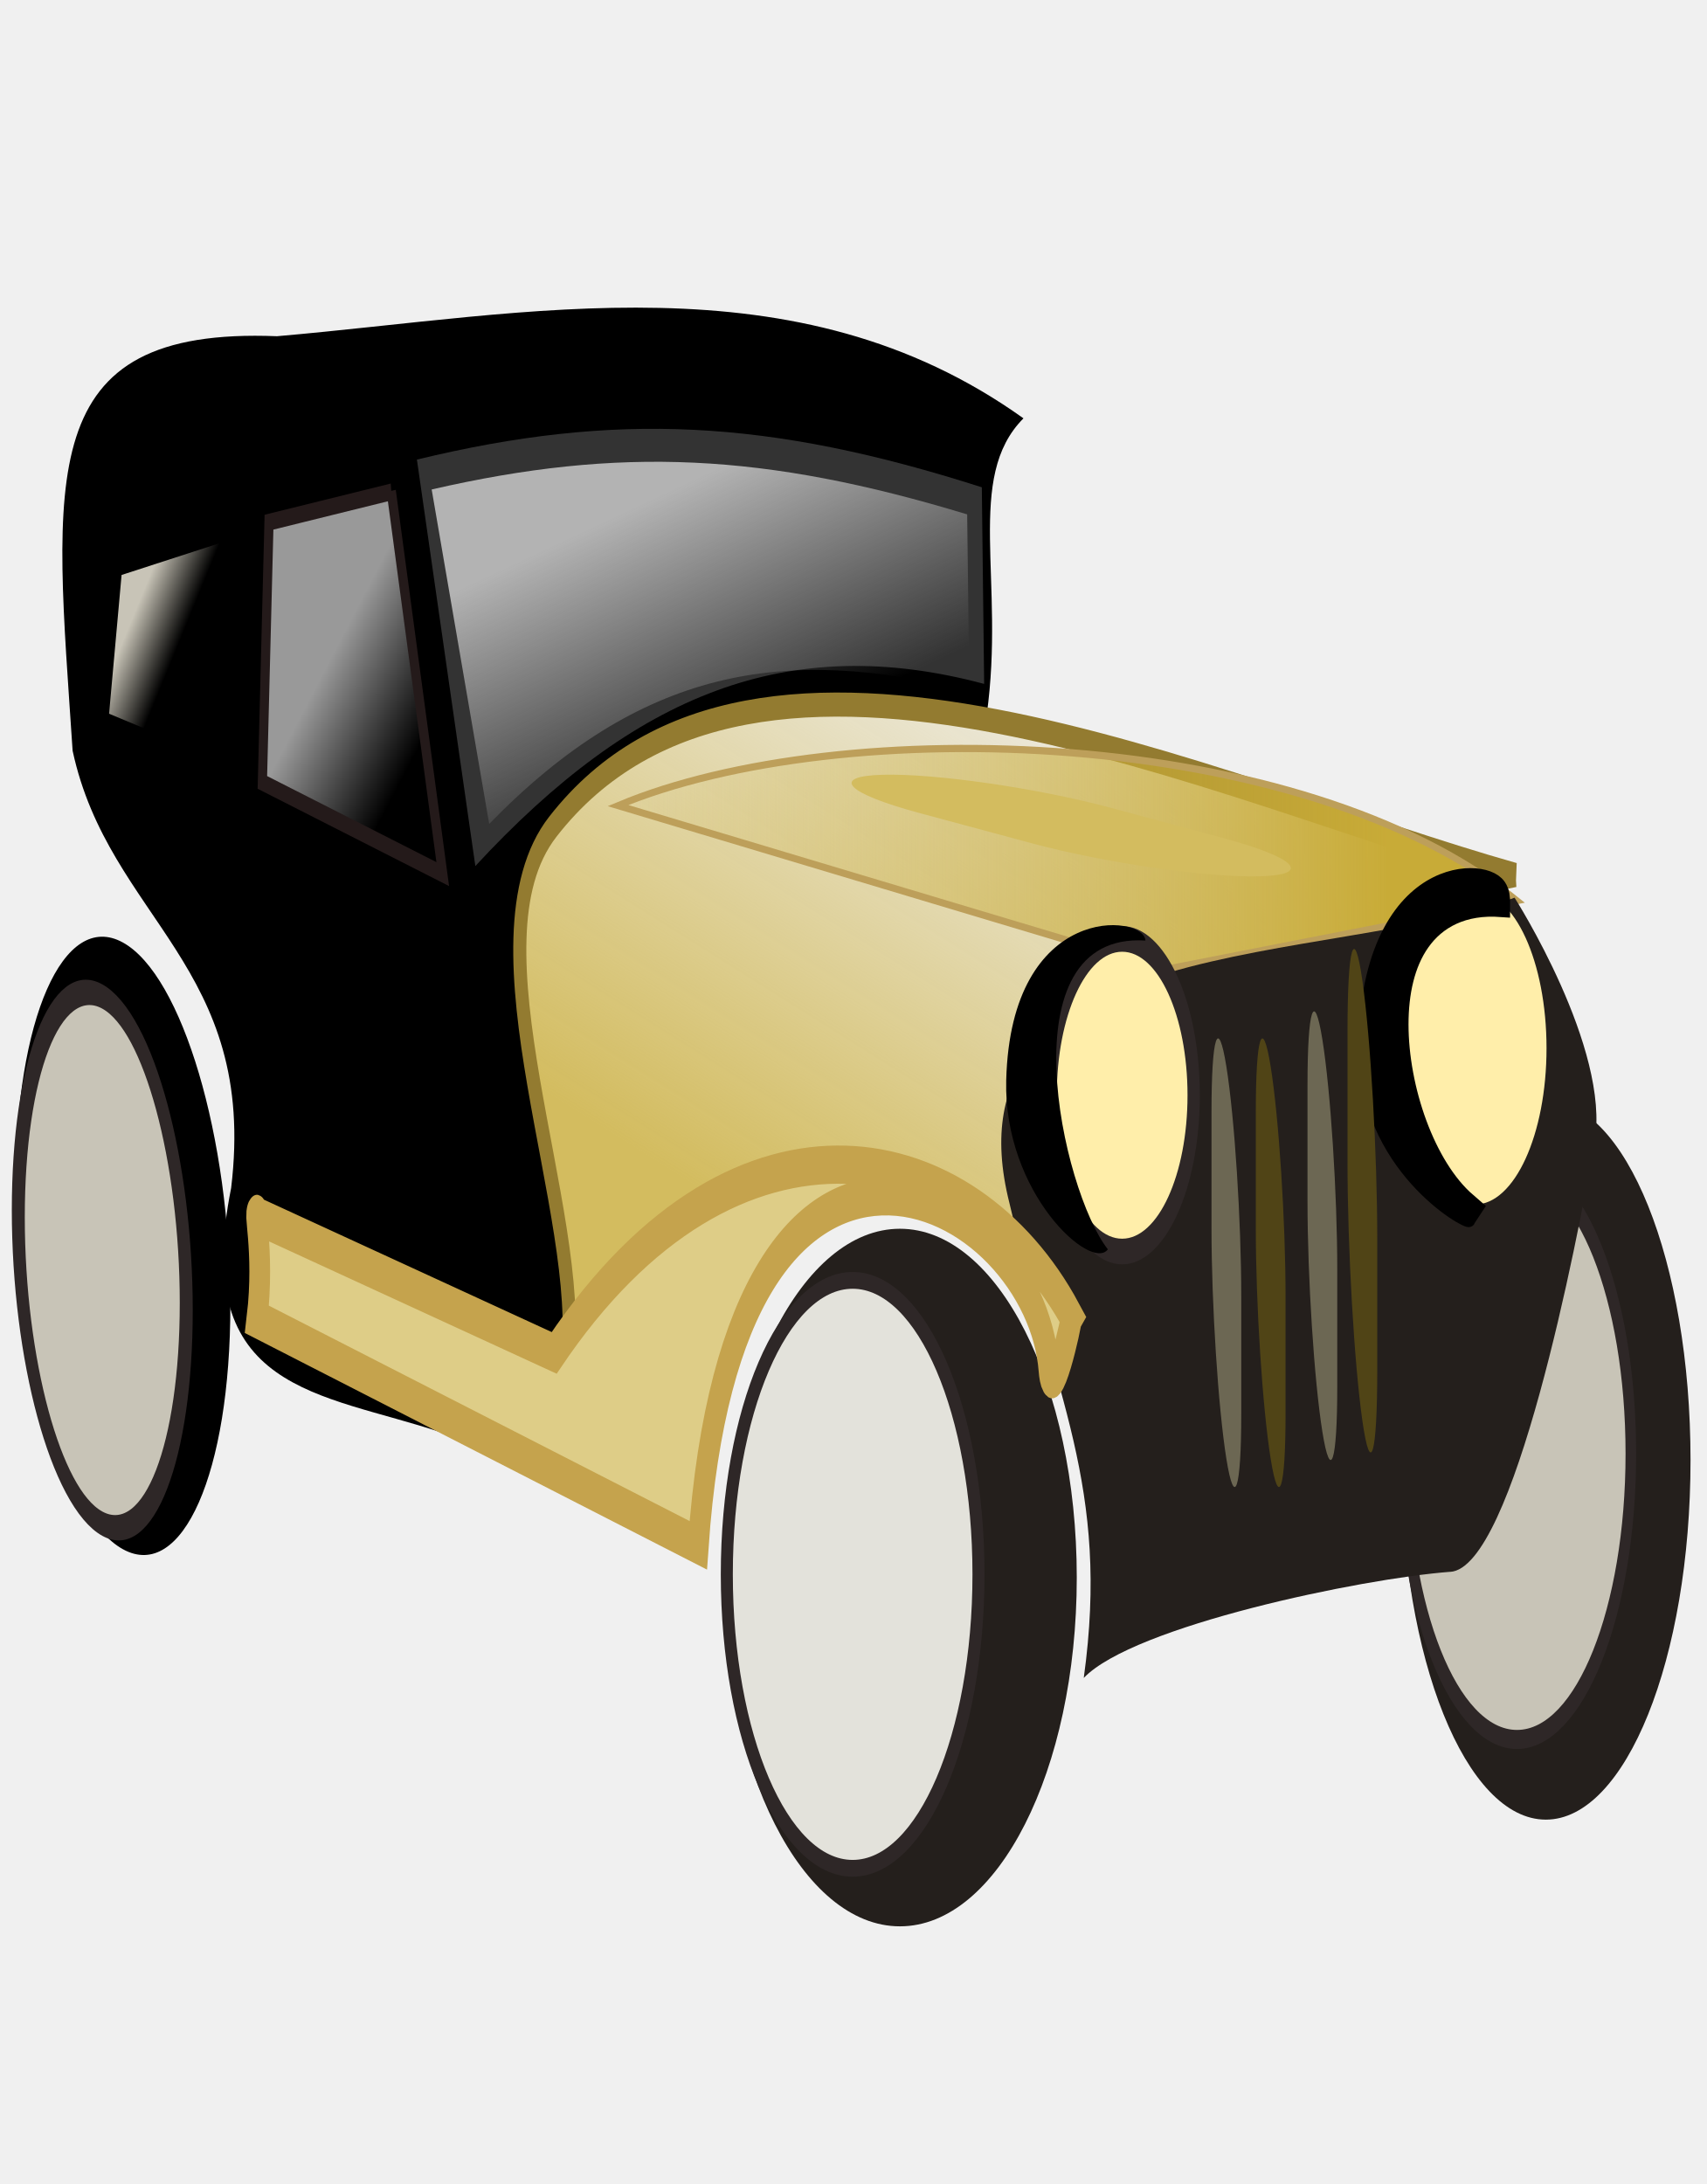
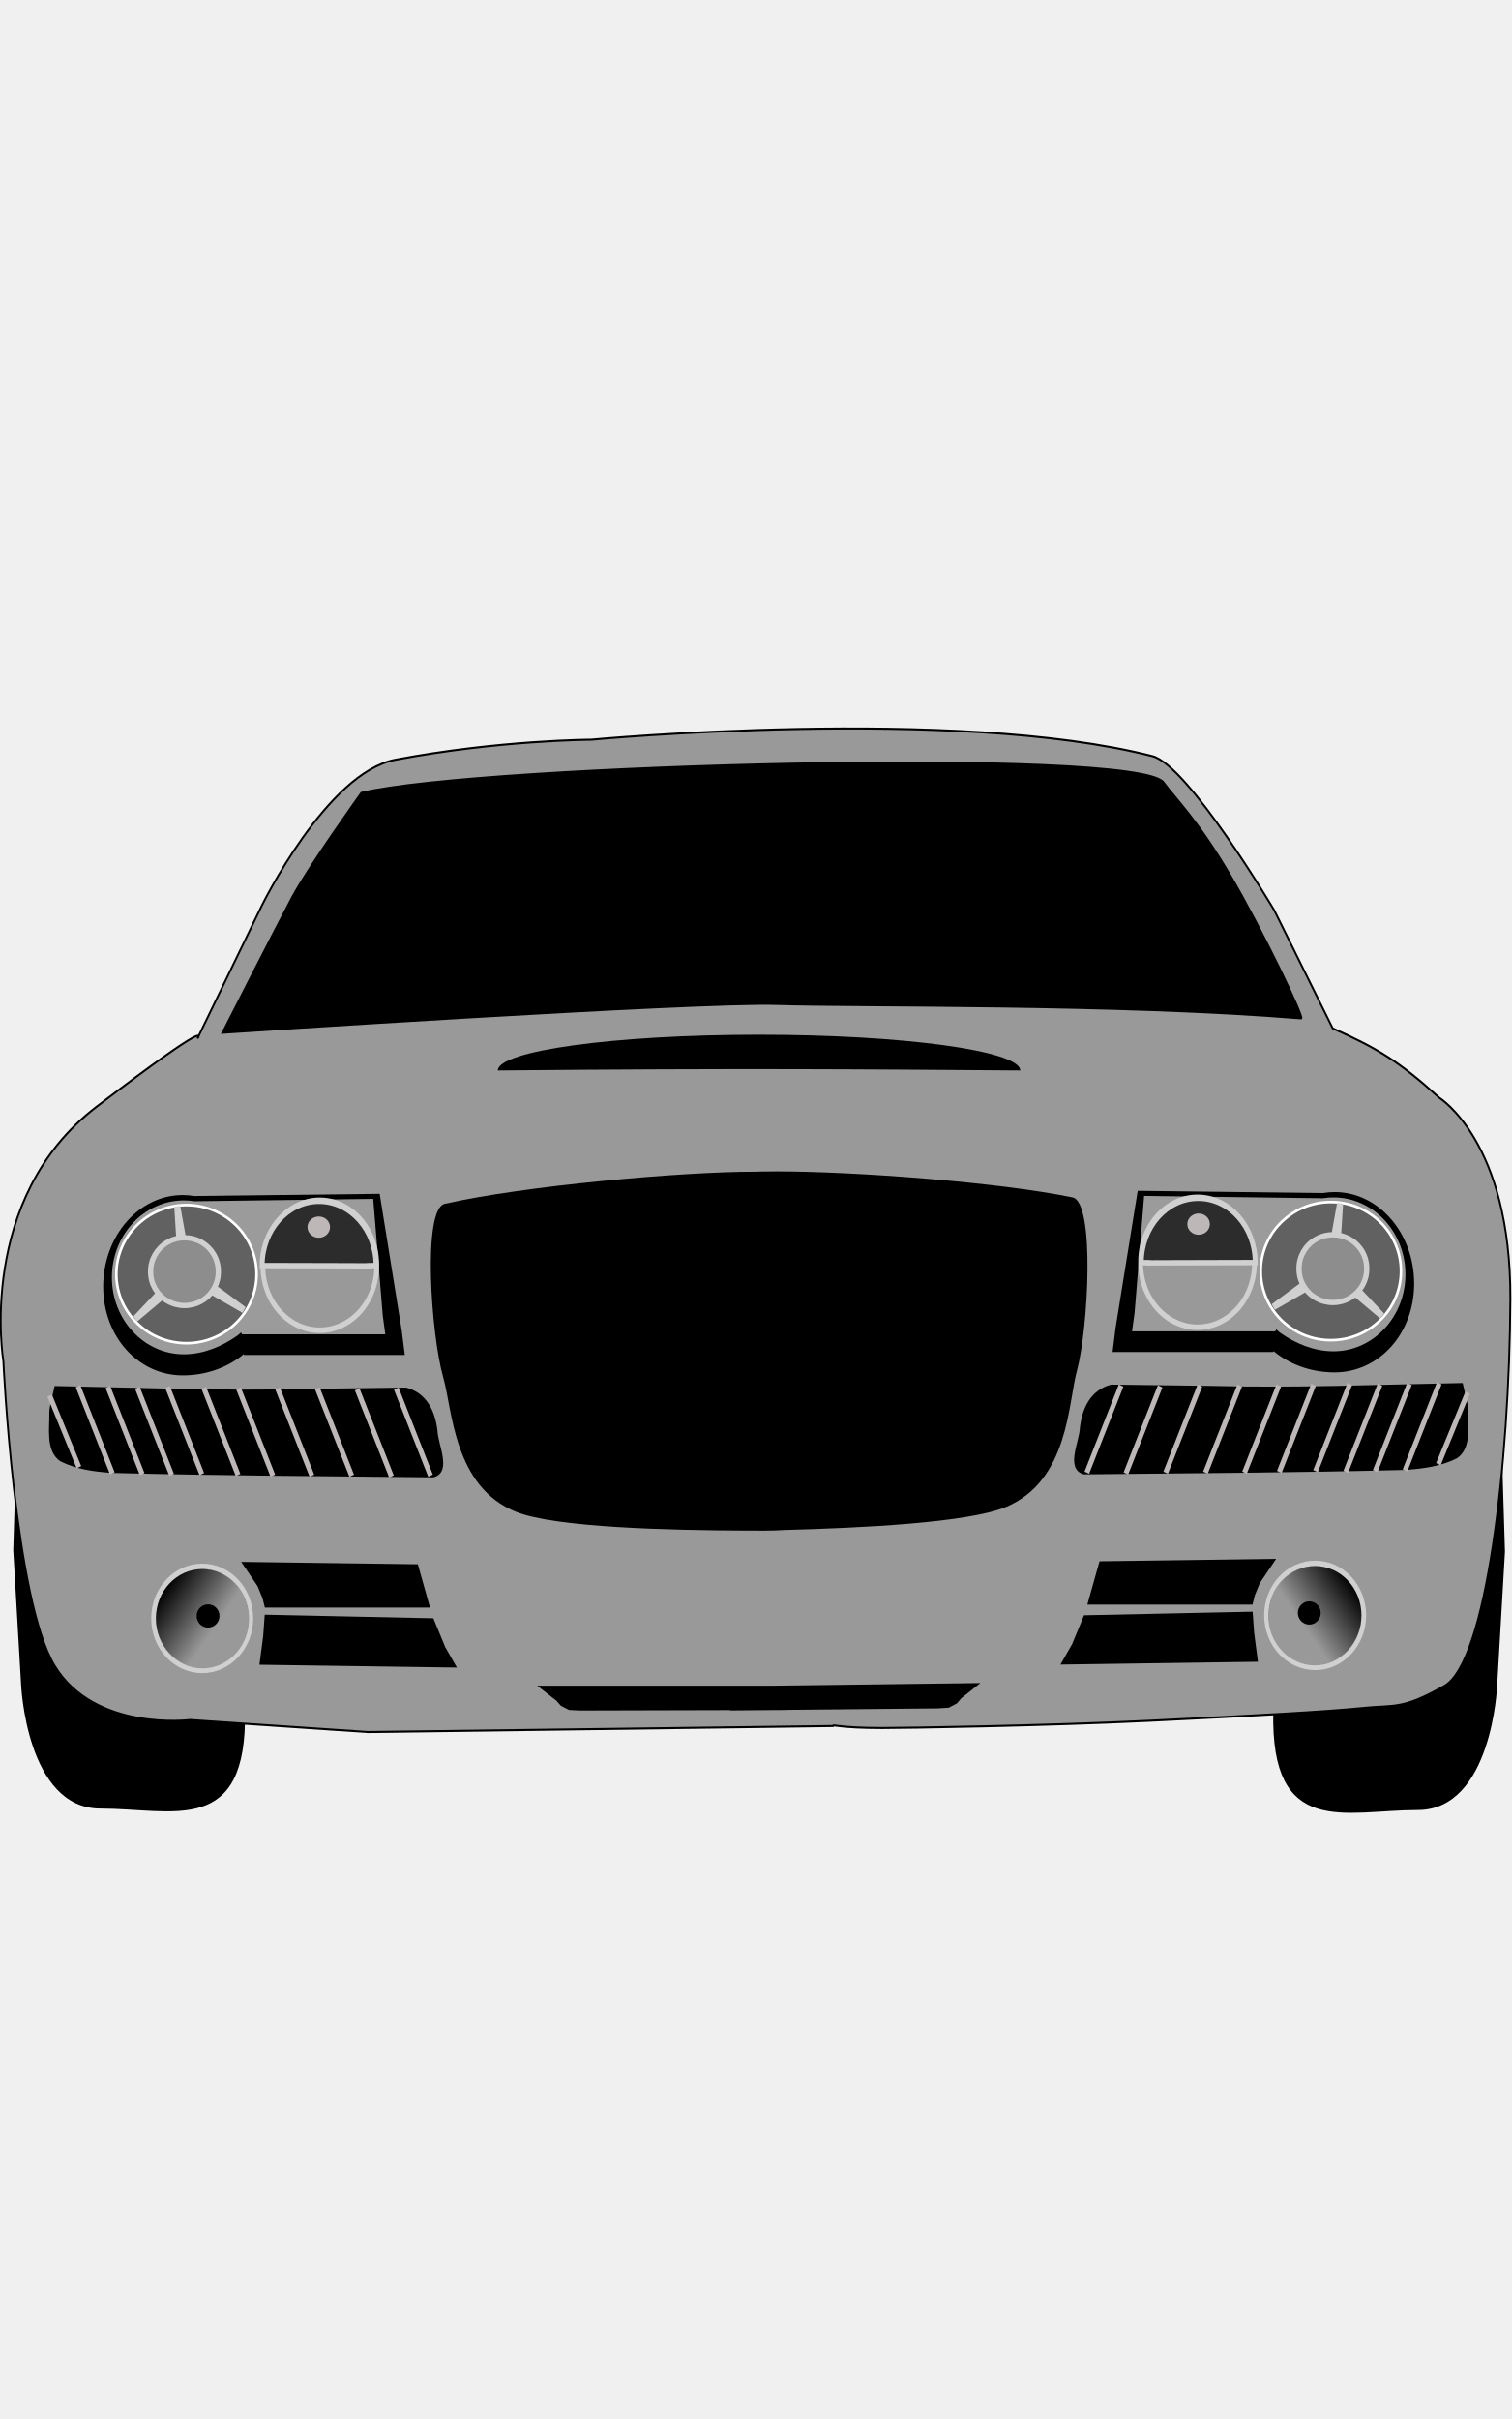
- <svg xmlns="http://www.w3.org/2000/svg" id="svg2889" viewBox="0 0 125 160" version="1.1" width="125" height="160">
-   <defs id="defs2891">
-     <linearGradient id="linearGradient3127" x1="403.08" gradientUnits="userSpaceOnUse" y1="262.7" gradientTransform="matrix(0.125,0,0,0.125,-47.801,-9.1391)" x2="413.44" y2="303.49">
-       <stop id="stop3889" stop-color="#b3b3b3" offset="0" />
-       <stop id="stop3891" stop-color="#b3b3b3" stop-opacity="0" offset="1" />
+ <svg xmlns="http://www.w3.org/2000/svg" xmlns:xlink="http://www.w3.org/1999/xlink" id="svg2" viewBox="0 0 125 200" version="1.0" width="125" height="200">
+   <defs id="defs3">
+     <linearGradient id="linearGradient17572" y2="561.51" gradientUnits="userSpaceOnUse" y1="573.4" x2="92.234" x1="110.07">
+       <stop id="stop10893" stop-color="#999" offset="0" />
+       <stop id="stop10895" stop-color="#999" stop-opacity="0" offset="1" />
    </linearGradient>
-     <linearGradient id="linearGradient3129" x1="418.05" gradientUnits="userSpaceOnUse" y1="350.23" gradientTransform="matrix(0.125,0,0,0.13086,-47.801,-11.406)" x2="451.45" y2="247.73">
-       <stop id="stop3945" stop-color="#d3bc5f" offset="0" />
-       <stop id="stop3947" stop-color="#d3bc5f" stop-opacity="0" offset="1" />
-     </linearGradient>
-     <linearGradient id="linearGradient3131" x1="629.95" gradientUnits="userSpaceOnUse" y1="307.62" gradientTransform="matrix(0.125,0,0,0.125,-47.801,-9.1391)" x2="421.01" y2="308.64">
-       <stop id="stop3951" stop-color="#c8ab37" offset="0" />
-       <stop id="stop3953" stop-color="#c8ab37" stop-opacity="0" offset="1" />
-     </linearGradient>
-     <linearGradient id="linearGradient3133" x1="330.52" gradientUnits="userSpaceOnUse" y1="292.65" gradientTransform="matrix(0.125,0,0,0.125,-47.801,-9.1391)" x2="349.47" y2="310.86">
-       <stop id="stop3913" stop-color="#999" offset="0" />
-       <stop id="stop3915" stop-color="#999" stop-opacity="0" offset="1" />
-     </linearGradient>
-     <linearGradient id="linearGradient3135" x1="291.58" gradientUnits="userSpaceOnUse" y1="270.87" gradientTransform="matrix(0.125,0,0,0.125,-47.801,-9.1391)" x2="301.42" y2="278.29">
-       <stop id="stop4037" stop-color="#c8c4b7" offset="0" />
-       <stop id="stop4039" stop-color="#c8c4b7" stop-opacity="0" offset="1" />
-     </linearGradient>
+     <linearGradient xlink:href="#linearGradient17572" id="linearGradient80" gradientUnits="userSpaceOnUse" x1="110.07" y1="573.4" x2="92.234" y2="561.51" />
+     <linearGradient xlink:href="#linearGradient17572" id="linearGradient82" gradientUnits="userSpaceOnUse" x1="110.07" y1="573.4" x2="92.234" y2="561.51" />
  </defs>
-   <g id="layer1" transform="matrix(2.418659,0,0,4.457207,-14.3462,-50.11025)">
-     <g id="g3099" transform="matrix(0.89446,0,0,0.89446,20.293,-0.97287)">
-       <path id="path3645" d="m 17.358,26.789 c -7.623,0.007 -18.92,-0.959 -14.928,8.114 2.265,2.953 0.397,6.174 -3.543,5.076 -4.055,-0.739 -8.503,-0.73 -7.116,-4.491 0.911,-4.086 -4.137,-4.937 -5.368,-8.036 -0.614,-5.036 -1.371,-7.797 6.921,-7.617 8.588,-0.403 17.557,-1.487 25.278,1.509 -1.998,1.093 -0.61,2.983 -1.244,5.445 z" style="stroke-width:0" />
-       <path id="path3787" d="m 17.192,22.611 0.079,3.613 c -6.621,-0.96 -11.831,0.178 -17.23,3.347 l -1.979,-7.469 c 6.719,-0.883 11.911,-0.745 19.13,0.509 z" style="fill:#333333;stroke-width:0" />
-       <path id="path3647" transform="matrix(-0.11385,-0.034121,0,0.10409,61.04,13.142)" d="m 672.57,434.88 c 0,29.576 -14.308,53.552 -31.958,53.552 -17.65,0 -31.958,-23.976 -31.958,-53.552 0,-29.576 14.308,-53.552 31.958,-53.552 17.65,0 31.958,23.976 31.958,53.552 z" style="stroke-width:0" />
-       <path id="path2863" transform="matrix(-0.091989,0,0,0.088942,75.728,2.0641)" d="m 481.97,432 c 0,41.025 -23.847,74.282 -53.264,74.282 -29.417,0 -53.264,-33.257 -53.264,-74.282 0,-41.025 23.847,-74.282 53.264,-74.282 29.417,0 53.264,33.257 53.264,74.282 z" style="fill:#241f1c;stroke-width:0" />
-       <path id="path2865" d="m 481.97,432 c 0,41.025 -23.847,74.282 -53.264,74.282 -29.417,0 -53.264,-33.257 -53.264,-74.282 0,-41.025 23.847,-74.282 53.264,-74.282 29.417,0 53.264,33.257 53.264,74.282 z" transform="matrix(-0.072401,0,0,0.070706,66.353,9.8234)" style="fill:#c8c4b7;stroke:#2e2727;stroke-width:4.952;stroke-linecap:round" />
-       <path id="path2861" transform="matrix(-0.10097,0,0,0.082755,79.072,5.9657)" d="m 699.63,443.23 c 0,42.774 -26.554,77.449 -59.31,77.449 -32.756,0 -59.31,-34.675 -59.31,-77.449 0,-42.774 26.554,-77.449 59.31,-77.449 32.756,0 59.31,34.675 59.31,77.449 z" style="fill:#241f1c;stroke-width:0" />
-       <path id="path2859" d="m 672.57,434.88 c 0,29.576 -14.308,53.552 -31.958,53.552 -17.65,0 -31.958,-23.976 -31.958,-53.552 0,-29.576 14.308,-53.552 31.958,-53.552 17.65,0 31.958,23.976 31.958,53.552 z" transform="matrix(-0.13334,0,0,0.10087,98.237,-1.2802)" style="fill:#e3e2db;stroke:#2e2727;stroke-width:3.055;stroke-linecap:round" />
-       <path id="path3643" d="m 16.696,23.109 0.074,3.252 c -6.276,-0.864 -11.142,-0.416 -16.26,2.436 l -1.948,-6.146 c 6.369,-0.795 11.291,-0.67 18.134,0.458 z" style="fill:url(#linearGradient3127);stroke-width:0" />
-       <path id="path3641" d="M 35.272,29.735 C 25.069,28.172 9.509,24.067 2.662,28.85 c -3.03,2.117 1.143,7.135 0.486,9.802 -0.367,1.491 4.415,-2.53 6.818,-2.983 3.951,-0.745 8.663,0.3 10.906,3.505 1.513,-4.201 8.69,-8.849 14.399,-9.439 z" style="fill:url(#linearGradient3129);stroke:#937b30;stroke-width:0.443" />
-       <path id="path3763" d="M 35.325,30.205 C 28.085,27.013 12.461,26.737 4.872,28.46 l 18.52,3.013 11.933,-1.268 z" style="fill:url(#linearGradient3131);stroke:#bd9f5a;stroke-width:0.133" />
-       <path id="path3765" d="m 33.047,42.541 c 2.155,-0.058 4.306,-6.055 4.896,-7.894 0.552,-1.721 -2.71,-4.495 -2.71,-4.495 -6.211,1.277 -19.453,0.547 -17.107,5.61 1.528,3.528 3.415,5.21 2.518,8.728 1.679,-0.955 9.394,-1.826 12.402,-1.95 z" style="fill:#241f1c;stroke-width:0" />
-       <path id="path2855" transform="matrix(-0.11429,0,0,0.12931,69.596,-12.78)" d="m 333.58,353.4 c 0,12.267 -9.488,22.211 -21.191,22.211 -11.704,0 -21.191,-9.944 -21.191,-22.211 0,-12.267 9.488,-22.211 21.191,-22.211 11.704,0 21.191,9.944 21.191,22.211 z" style="fill:#ffeeaa;stroke-width:0" />
-       <path id="path3687" d="M 32.039,36.203 Z" style="fill:none;stroke-width:0" />
-       <path id="path3789" d="m -2.804,22.695 1.741,7.024 -6.108,-1.685 0.224,-4.782 4.143,-0.556 z" style="fill:url(#linearGradient3133);stroke:#241a1a;stroke-width:0.31" />
-       <path id="path3791" d="m -7.883,23.51 v 4.275 l -4.479,-1.013 0.423,-2.55 4.056,-0.713 z" style="fill:url(#linearGradient3135);stroke-width:0" />
-       <path id="path3681" d="M 20.228,37.852 C 16.973,34.561 8.942,33.475 2.711,38.517 L -7.295,36.019 c -0.239,-0.294 0.221,0.596 -0.059,1.882 l 14.944,4.152 c 1.199,-9.407 11.394,-6.608 11.874,-3.251 0.109,0.765 0.794,-0.917 0.763,-0.949 z" style="fill:#decd87;stroke:#c5a34d;stroke-width:0.702" />
-       <path id="path3801" d="m 34.77,30.197 c -4.944,-0.196 -3.867,4.386 -1.074,5.697 -0.078,0.067 -3.558,-1.008 -3.442,-3.108 0.182,-3.288 4.468,-3.076 4.516,-2.59 z" style="stroke:#000000;stroke-width:0.62" />
-       <path id="path3803" d="m 672.57,434.88 c 0,29.576 -14.308,53.552 -31.958,53.552 -17.65,0 -31.958,-23.976 -31.958,-53.552 0,-29.576 14.308,-53.552 31.958,-53.552 17.65,0 31.958,23.976 31.958,53.552 z" transform="matrix(-0.088983,-0.026668,0,0.090446,44.411,14.562)" style="fill:#c8c4b7;stroke:#2e2727;stroke-width:4.937;stroke-linecap:round" />
-       <path id="path3871" d="m 333.58,353.4 c 0,12.267 -9.488,22.211 -21.191,22.211 -11.704,0 -21.191,-9.944 -21.191,-22.211 0,-12.267 9.488,-22.211 21.191,-22.211 11.704,0 21.191,9.944 21.191,22.211 z" transform="matrix(-0.11429,0,0,0.12931,57.647,-11.916)" style="fill:#ffeeaa;stroke:#2e2727;stroke-width:3.643;stroke-linecap:round" />
-       <path id="path3873" d="M 19.514,36.203 Z" style="fill:none;stroke-width:0" />
-       <path id="path3875" d="m 22.733,30.94 c -4.786,-0.165 -2.827,4.605 -1.273,5.674 -0.559,0.419 -3.541,-1.037 -3.442,-3.108 0.158,-3.289 4.668,-3.053 4.715,-2.566 z" style="stroke-width:0" />
-       <rect id="rect3877" ry="2.843" rx="1.973" transform="matrix(-0.25535,-0.96685,0,1,0,0)" height="8.089" width="3.946" y="-82.216" x="-119.77" style="fill:#504416;stroke-width:0" />
-       <rect id="rect3879" transform="matrix(-0.28416,-0.95878,0,1,0,0)" rx="1.773" ry="2.534" height="7.208" width="3.546" y="-64.161" x="-102.86" style="fill:#6c6753;stroke-width:0" />
-       <rect id="rect3881" ry="2.534" rx="1.773" transform="matrix(-0.28416,-0.95878,0,1,0,0)" height="7.208" width="3.546" y="-57.756" x="-96.698" style="fill:#504416;stroke-width:0" />
-       <rect id="rect3883" transform="matrix(-0.28416,-0.95878,0,1,0,0)" rx="1.773" ry="2.534" height="7.208" width="3.546" y="-52.695" x="-91.419" style="fill:#6c6753;stroke-width:0" />
-       <rect id="rect3885" ry="4.535" rx="3.25" transform="matrix(-0.9999,0.014361,0.98949,0.1446,0,0)" height="12.902" width="6.501" y="176.89" x="157.96" style="fill:#d3bc5f;stroke-width:0" />
+   <g id="layer2" transform="matrix(0.1547103,0,0,0.169336,-17.73926,37.08827)">
+     <g id="g17642">
+       <path id="path17495" d="m 915.83,454.81 2.79,83.76 -4.19,65.61 c 0,0 -2.79,60.03 -41.88,60.03 -39.09,0 -78.18,13.96 -76.78,-47.46 1.39,-61.43 115.87,-160.55 120.06,-161.94 z" style="fill-rule:evenodd;stroke:#000000;stroke-width:1px" />
+       <path id="path17493" d="m 125.04,454.09 -2.79,83.77 4.19,65.61 c 0,0 2.79,60.03 41.88,60.03 39.09,0 78.18,13.96 76.78,-47.47 C 243.7,554.61 129.23,455.49 125.04,454.09 Z" style="fill-rule:evenodd;stroke:#000000;stroke-width:1px" />
+       <path id="path13795" d="m 559.86,623.71 -248.61,2.93 -94.94,-5.87 c 0,0 -50.9,5.87 -72.43,-26.43 -21.53,-32.3 -27.41,-148.77 -27.41,-148.77 0,0 -14.68,-79.28 49.92,-124.3 64.6,-45.03 53.83,-33.28 53.83,-33.28 l 34.26,-64.6 c 0,0 34.75,-65.09 71.45,-71.45 55.53,-9.63 104.73,-9.79 104.73,-9.79 0,0 194.55,-16.63 299.99,8.02 19.21,4.49 65.09,75.18 65.09,75.18 l 31.32,57.74 c 23.81,9.74 35.49,16.09 56.9,33.85 0,0 38.43,21.53 38.04,98.29 -0.41,80.41 -12.72,177.16 -35.23,188.9 -22.52,11.75 -26.93,9.24 -42.83,10.72 -19.64,1.83 -58.19,3.79 -114.75,6.29 -56.57,2.5 -131.16,3.54 -142.91,3.54 -23.49,0 -26.42,-1.95 -26.42,-0.97 z" style="fill:#999999;fill-rule:evenodd;stroke:#000000;stroke-width:1px" />
+       <g id="g10918">
+         <g id="g10901">
+           <path id="path9117" d="m 232.58,576.07 a 27.88,25.793 0 1 1 -55.76,0 27.88,25.793 0 1 1 55.76,0 z" transform="matrix(0.9325,0,0,0.98484,31.858,3.814)" style="stroke:#d0d0d0;stroke-width:2.697" />
+           <path id="path9119" d="m 121.66,569.95 a 15.357,16.997 0 1 1 -30.714,0 15.357,16.997 0 1 1 30.714,0 z" transform="matrix(1.6214,0,0,1.4298,50.538,-243.64)" style="fill:url(#linearGradient80);stroke-width:0" />
+           <path id="path10899" d="m 82.001,544.61 a 2.236,2.087 0 1 1 -4.473,0 2.236,2.087 0 1 1 4.473,0 z" transform="matrix(2.7333,0,0,2.7143,7.8522,-908.27)" style="stroke-width:0" />
+         </g>
+         <path id="path10906" d="m 244.6,544.07 8.15,11.05 2.71,6.01 1.16,4.26 h 87.22 l -6.2,-20.16 z" style="fill-rule:evenodd;stroke:#000000;stroke-width:1px" />
+         <path id="path10908" d="m 256.62,569.85 89.35,1.74 6.21,13.76 5.81,9.31 -104.08,-1.36 1.94,-13.57 z" style="fill-rule:evenodd;stroke:#000000;stroke-width:1px" />
+       </g>
+       <path id="path10929" d="m 637.09,603.26 -109.67,1.28 H 403.45 l 8.94,6.39 2.39,2.46 4.21,1.96 5.65,0.25 79.97,-0.19 0.9,0.16 22.34,-0.19 7.3,-0.03 0.31,-0.06 80.57,-0.72 5.68,-0.34 4.14,-2 2.36,-2.52 z" style="fill-rule:evenodd;stroke:#000000;stroke-width:1.036px" />
+       <path id="path10937" d="m 530.19,352.91 c -2.77,-0.01 -5.38,0.01 -7.81,0.06 -1.22,0.02 -2.44,0.05 -3.66,0.09 h -1.03 c -38.92,0 -123.6,6.97 -165.31,15.69 -12.07,2.52 -7.27,64.27 -0.82,84.66 5.03,15.9 5.46,53.5 39.03,65.75 21.03,7.67 82.38,8.96 122.35,9.12 h 0.28 c 1.84,0.03 3.67,0.02 5.5,0 1.28,0 2.78,0.03 4,0.03 3.9,0 7.83,-0.12 11.75,-0.34 39.95,-0.97 97.88,-3.48 118.03,-11.25 33.35,-12.86 33.07,-50.48 37.81,-66.47 6.08,-20.5 9.77,-82.32 -2.34,-84.63 -39.25,-7.45 -116.25,-12.68 -157.78,-12.71 z" style="stroke-width:0" />
+       <g id="g13873">
+         <path id="path11844" d="m 144.28,458.2 c 44.62,0.77 89.24,2.51 133.87,1.4 18.53,-0.21 35.06,-0.43 53.59,-0.64 10.24,2.52 14.94,10.54 16.25,20.55 0.24,6.87 7.83,20.03 -1.73,22.28 -57.95,-0.58 -113.98,-0.79 -171.94,-2.17 -9.29,-0.61 -18.66,-1.71 -27.2,-5.63 -7.75,-4.94 -5.36,-15.83 -5.6,-23.5 0.27,-4.11 1.87,-8.26 2.76,-12.29 z" style="fill-rule:evenodd;stroke:#000000;stroke-width:1px" />
+         <rect id="rect11865" transform="rotate(-23.3)" height="46.321" width="2.658" y="495.56" x="-9.968" style="fill:#bdb7b7;stroke-width:0" />
+         <rect id="rect12752" transform="rotate(-23.3)" height="46.321" width="2.658" y="501.6" x="5.003" style="fill:#bdb7b7;stroke-width:0" />
+         <rect id="rect12754" transform="rotate(-23.3)" height="46.321" width="2.658" y="509.61" x="22.637" style="fill:#bdb7b7;stroke-width:0" />
+         <rect id="rect12756" transform="rotate(-23.3)" height="46.321" width="2.658" y="517.31" x="39.574" style="fill:#bdb7b7;stroke-width:0" />
+         <rect id="rect12758" transform="rotate(-23.3)" height="46.321" width="2.658" y="525.57" x="58.753" style="fill:#bdb7b7;stroke-width:0" />
+         <rect id="rect12760" transform="rotate(-23.3)" height="46.321" width="2.658" y="533.98" x="78.281" style="fill:#bdb7b7;stroke-width:0" />
+         <rect id="rect12762" transform="rotate(-23.3)" height="46.321" width="2.658" y="542.74" x="97.659" style="fill:#bdb7b7;stroke-width:0" />
+         <rect id="rect12764" transform="rotate(-23.3)" height="46.321" width="2.658" y="550.65" x="116.99" style="fill:#bdb7b7;stroke-width:0" />
+         <rect id="rect12766" transform="rotate(-23.3)" height="46.321" width="2.658" y="488.98" x="-24.289" style="fill:#bdb7b7;stroke-width:0" />
+         <rect id="rect12768" transform="rotate(-23.3)" height="46.321" width="2.658" y="482.33" x="-38.785" style="fill:#bdb7b7;stroke-width:0" />
+         <path id="rect12772" d="m 139.97,462.89 2.44,-1.05 15.67,34.95 -2.44,1.05 z" style="fill:#bdb7b7;stroke-width:0" />
+       </g>
+       <g id="g13862">
+         <path id="path8230" d="m 317.14,364.43 -98.65,1.07 c -2.02,-0.31 -4.09,-0.47 -6.19,-0.47 -23.14,0 -41.92,19.77 -41.92,44.13 0,24.36 18.78,42.79 41.92,42.79 11.58,0 22.34,-3.3 30.77,-9.13 0.7,-0.48 1.37,-1.01 1.98,-1.59 l 0.41,0.76 h 84.93 l -1.55,-11.31 z" style="stroke:#000000;stroke-width:1.117" />
+         <g id="g10910">
+           <path id="rect1966" d="M 314.62,365.84 218.69,367 c -1.88,-0.27 -3.8,-0.41 -5.75,-0.41 -21.52,0 -38.97,17.06 -38.97,38.07 0,21 17.45,38.06 38.97,38.06 10.75,0 20.75,-4.01 28.59,-9.03 0.65,-0.42 1.27,-0.87 1.85,-1.38 l 0.37,0.66 h 77.44 l -1.44,-9.75 z" style="fill:#9b9b9b;stroke:#000000" />
+           <path id="path6427" d="m 313.31,383.04 a 32.407,31.331 0 1 1 -64.81,0 32.407,31.331 0 1 1 64.81,0 z" transform="matrix(0.93939,0,0,1.0013,21.72,15.219)" style="fill:#999999;stroke:#d0d0d0;stroke-width:2.697" />
+           <path id="path6429" d="m 315.67,398.89 c -18.12,0.19 15.86,0.2 -18.97,0.1 -6.01,-0.02 -14.07,-0.04 -24.81,-0.06 -4.49,-0.01 -10.09,-0.03 -17.11,-0.04 0,-17.31 13.64,-31.37 30.44,-31.37 16.81,0 30.45,14.06 30.45,31.37 z" style="fill:#2c2c2c;stroke:#d0d0d0;stroke-width:2.616" />
+           <path id="path2865" d="m 198.48,364.62 a 26.895,26.088 0 1 1 -53.79,0 26.895,26.088 0 1 1 53.79,0 z" transform="matrix(1.3936,0,0,1.2924,-24.781,-68.161)" style="fill:#616161;stroke:#ffffff" />
+           <path id="path5524" d="m 213.95,404.18 -26.94,20.74 24.56,-23.79 -2.16,-31.11 6,30.48 29.64,20.05 z" style="fill:#ffffff;stroke:#d0d0d0;stroke-width:3.239" />
+           <path id="path4637" d="m 231.02,403.48 a 12.371,12.237 0 1 1 -24.74,0 12.371,12.237 0 1 1 24.74,0 z" transform="matrix(1.4622,0,0,1.3354,-106.44,-136.95)" style="fill:#8d8d8d;stroke:#d0d0d0;stroke-width:1.93" />
+         </g>
+         <path id="path13692" d="m 78.179,562.61 a 7.678,6.98 0 1 1 -15.357,0 7.678,6.98 0 1 1 15.357,0 z" transform="matrix(0.78509,0,0,0.7439,229.7,-38.399)" style="fill:#bdb7b7;stroke-width:0" />
+       </g>
+       <g id="g13887" transform="matrix(-1,0,0,1,1040.4,-1.4632)">
+         <g id="g13889">
+           <path id="path13891" d="m 232.58,576.07 a 27.88,25.793 0 1 1 -55.76,0 27.88,25.793 0 1 1 55.76,0 z" transform="matrix(0.9325,0,0,0.98484,31.858,3.814)" style="stroke:#d0d0d0;stroke-width:2.697" />
+           <path id="path13893" d="m 121.66,569.95 a 15.357,16.997 0 1 1 -30.714,0 15.357,16.997 0 1 1 30.714,0 z" transform="matrix(1.6214,0,0,1.4298,50.538,-243.64)" style="fill:url(#linearGradient82);stroke-width:0" />
+           <path id="path13895" d="m 82.001,544.61 a 2.236,2.087 0 1 1 -4.473,0 2.236,2.087 0 1 1 4.473,0 z" transform="matrix(2.7333,0,0,2.7143,7.8522,-908.27)" style="stroke-width:0" />
+         </g>
+         <path id="path13897" d="m 244.6,544.07 8.15,11.05 2.71,6.01 1.16,4.26 h 87.22 l -6.2,-20.16 z" style="fill-rule:evenodd;stroke:#000000;stroke-width:1px" />
+         <path id="path13899" d="m 256.62,569.85 89.35,1.74 6.21,13.76 5.81,9.31 -104.08,-1.36 1.94,-13.57 z" style="fill-rule:evenodd;stroke:#000000;stroke-width:1px" />
+       </g>
+       <g id="g13901" transform="matrix(-1,0,0,1,1040.4,-1.4632)">
+         <path id="path13903" d="m 144.28,458.2 c 44.62,0.77 89.24,2.51 133.87,1.4 18.53,-0.21 35.06,-0.43 53.59,-0.64 10.24,2.52 14.94,10.54 16.25,20.55 0.24,6.87 7.83,20.03 -1.73,22.28 -57.95,-0.58 -113.98,-0.79 -171.94,-2.17 -9.29,-0.61 -18.66,-1.71 -27.2,-5.63 -7.75,-4.94 -5.36,-15.83 -5.6,-23.5 0.27,-4.11 1.87,-8.26 2.76,-12.29 z" style="fill-rule:evenodd;stroke:#000000;stroke-width:1px" />
+         <rect id="rect13905" transform="rotate(-23.3)" height="46.321" width="2.658" y="495.56" x="-9.968" style="fill:#bdb7b7;stroke-width:0" />
+         <rect id="rect13907" transform="rotate(-23.3)" height="46.321" width="2.658" y="501.6" x="5.003" style="fill:#bdb7b7;stroke-width:0" />
+         <rect id="rect13909" transform="rotate(-23.3)" height="46.321" width="2.658" y="509.61" x="22.637" style="fill:#bdb7b7;stroke-width:0" />
+         <rect id="rect13911" transform="rotate(-23.3)" height="46.321" width="2.658" y="517.31" x="39.574" style="fill:#bdb7b7;stroke-width:0" />
+         <rect id="rect13913" transform="rotate(-23.3)" height="46.321" width="2.658" y="525.57" x="58.753" style="fill:#bdb7b7;stroke-width:0" />
+         <rect id="rect13915" transform="rotate(-23.3)" height="46.321" width="2.658" y="533.98" x="78.281" style="fill:#bdb7b7;stroke-width:0" />
+         <rect id="rect13917" transform="rotate(-23.3)" height="46.321" width="2.658" y="542.74" x="97.659" style="fill:#bdb7b7;stroke-width:0" />
+         <rect id="rect13919" transform="rotate(-23.3)" height="46.321" width="2.658" y="550.65" x="116.99" style="fill:#bdb7b7;stroke-width:0" />
+         <rect id="rect13921" transform="rotate(-23.3)" height="46.321" width="2.658" y="488.98" x="-24.289" style="fill:#bdb7b7;stroke-width:0" />
+         <rect id="rect13923" transform="rotate(-23.3)" height="46.321" width="2.658" y="482.33" x="-38.785" style="fill:#bdb7b7;stroke-width:0" />
+         <path id="path13925" d="m 139.97,462.89 2.44,-1.05 15.67,34.95 -2.44,1.05 z" style="fill:#bdb7b7;stroke-width:0" />
+       </g>
+       <g id="g13927" transform="matrix(-1,0,0,1,1040.4,-1.4632)">
+         <path id="path13929" d="m 317.14,364.43 -98.65,1.07 c -2.02,-0.31 -4.09,-0.47 -6.19,-0.47 -23.14,0 -41.92,19.77 -41.92,44.13 0,24.36 18.78,42.79 41.92,42.79 11.58,0 22.34,-3.3 30.77,-9.13 0.7,-0.48 1.37,-1.01 1.98,-1.59 l 0.41,0.76 h 84.93 l -1.55,-11.31 z" style="stroke:#000000;stroke-width:1.117" />
+         <g id="g13931">
+           <path id="path13933" d="M 314.62,365.84 218.69,367 c -1.88,-0.27 -3.8,-0.41 -5.75,-0.41 -21.52,0 -38.97,17.06 -38.97,38.07 0,21 17.45,38.06 38.97,38.06 10.75,0 20.75,-4.01 28.59,-9.03 0.65,-0.42 1.27,-0.87 1.85,-1.38 l 0.37,0.66 h 77.44 l -1.44,-9.75 z" style="fill:#9b9b9b;stroke:#000000" />
+           <path id="path13935" d="m 313.31,383.04 a 32.407,31.331 0 1 1 -64.81,0 32.407,31.331 0 1 1 64.81,0 z" transform="matrix(0.93939,0,0,1.0013,21.72,15.219)" style="fill:#999999;stroke:#d0d0d0;stroke-width:2.697" />
+           <path id="path13937" d="m 315.67,398.89 c -18.12,0.19 15.86,0.2 -18.97,0.1 -6.01,-0.02 -14.07,-0.04 -24.81,-0.06 -4.49,-0.01 -10.09,-0.03 -17.11,-0.04 0,-17.31 13.64,-31.37 30.44,-31.37 16.81,0 30.45,14.06 30.45,31.37 z" style="fill:#2c2c2c;stroke:#d0d0d0;stroke-width:2.616" />
+           <path id="path13939" d="m 198.48,364.62 a 26.895,26.088 0 1 1 -53.79,0 26.895,26.088 0 1 1 53.79,0 z" transform="matrix(1.3936,0,0,1.2924,-24.781,-68.161)" style="fill:#616161;stroke:#ffffff" />
+           <path id="path13941" d="m 213.95,404.18 -26.94,20.74 24.56,-23.79 -2.16,-31.11 6,30.48 29.64,20.05 z" style="fill:#ffffff;stroke:#d0d0d0;stroke-width:3.239" />
+           <path id="path13943" d="m 231.02,403.48 a 12.371,12.237 0 1 1 -24.74,0 12.371,12.237 0 1 1 24.74,0 z" transform="matrix(1.4622,0,0,1.3354,-106.44,-136.95)" style="fill:#8d8d8d;stroke:#d0d0d0;stroke-width:1.93" />
+         </g>
+         <path id="path13945" d="m 78.179,562.61 a 7.678,6.98 0 1 1 -15.357,0 7.678,6.98 0 1 1 15.357,0 z" transform="matrix(0.78509,0,0,0.7439,229.7,-38.399)" style="fill:#bdb7b7;stroke-width:0" />
+       </g>
+       <path id="path16606" d="m 307.82,168.13 c 0,0 -28.16,35.84 -37.12,51.2 -8.96,15.36 -37.11,65.91 -37.11,65.91 0,0 252.78,-15.36 296.3,-14.08 43.51,1.28 182.22,-0.34 280.3,7.04 1.94,0.15 -20.62,-42.89 -37.74,-69.56 -17.13,-26.68 -28.82,-36.99 -35.86,-45.63 -14.08,-17.28 -364.77,-8.96 -428.77,5.12 z" style="fill-rule:evenodd;stroke:#000000;stroke-width:1px" />
+       <path id="path17569" d="m 226.16,120.76 c -84.28,-0.56 -147.18,-1.13 -279.21,0 0,-9.63 62.543,-17.45 139.6,-17.45 77.07,0 139.61,7.82 139.61,17.45 z" transform="translate(433.84,182.88)" style="stroke-width:0" />
    </g>
  </g>
</svg>
